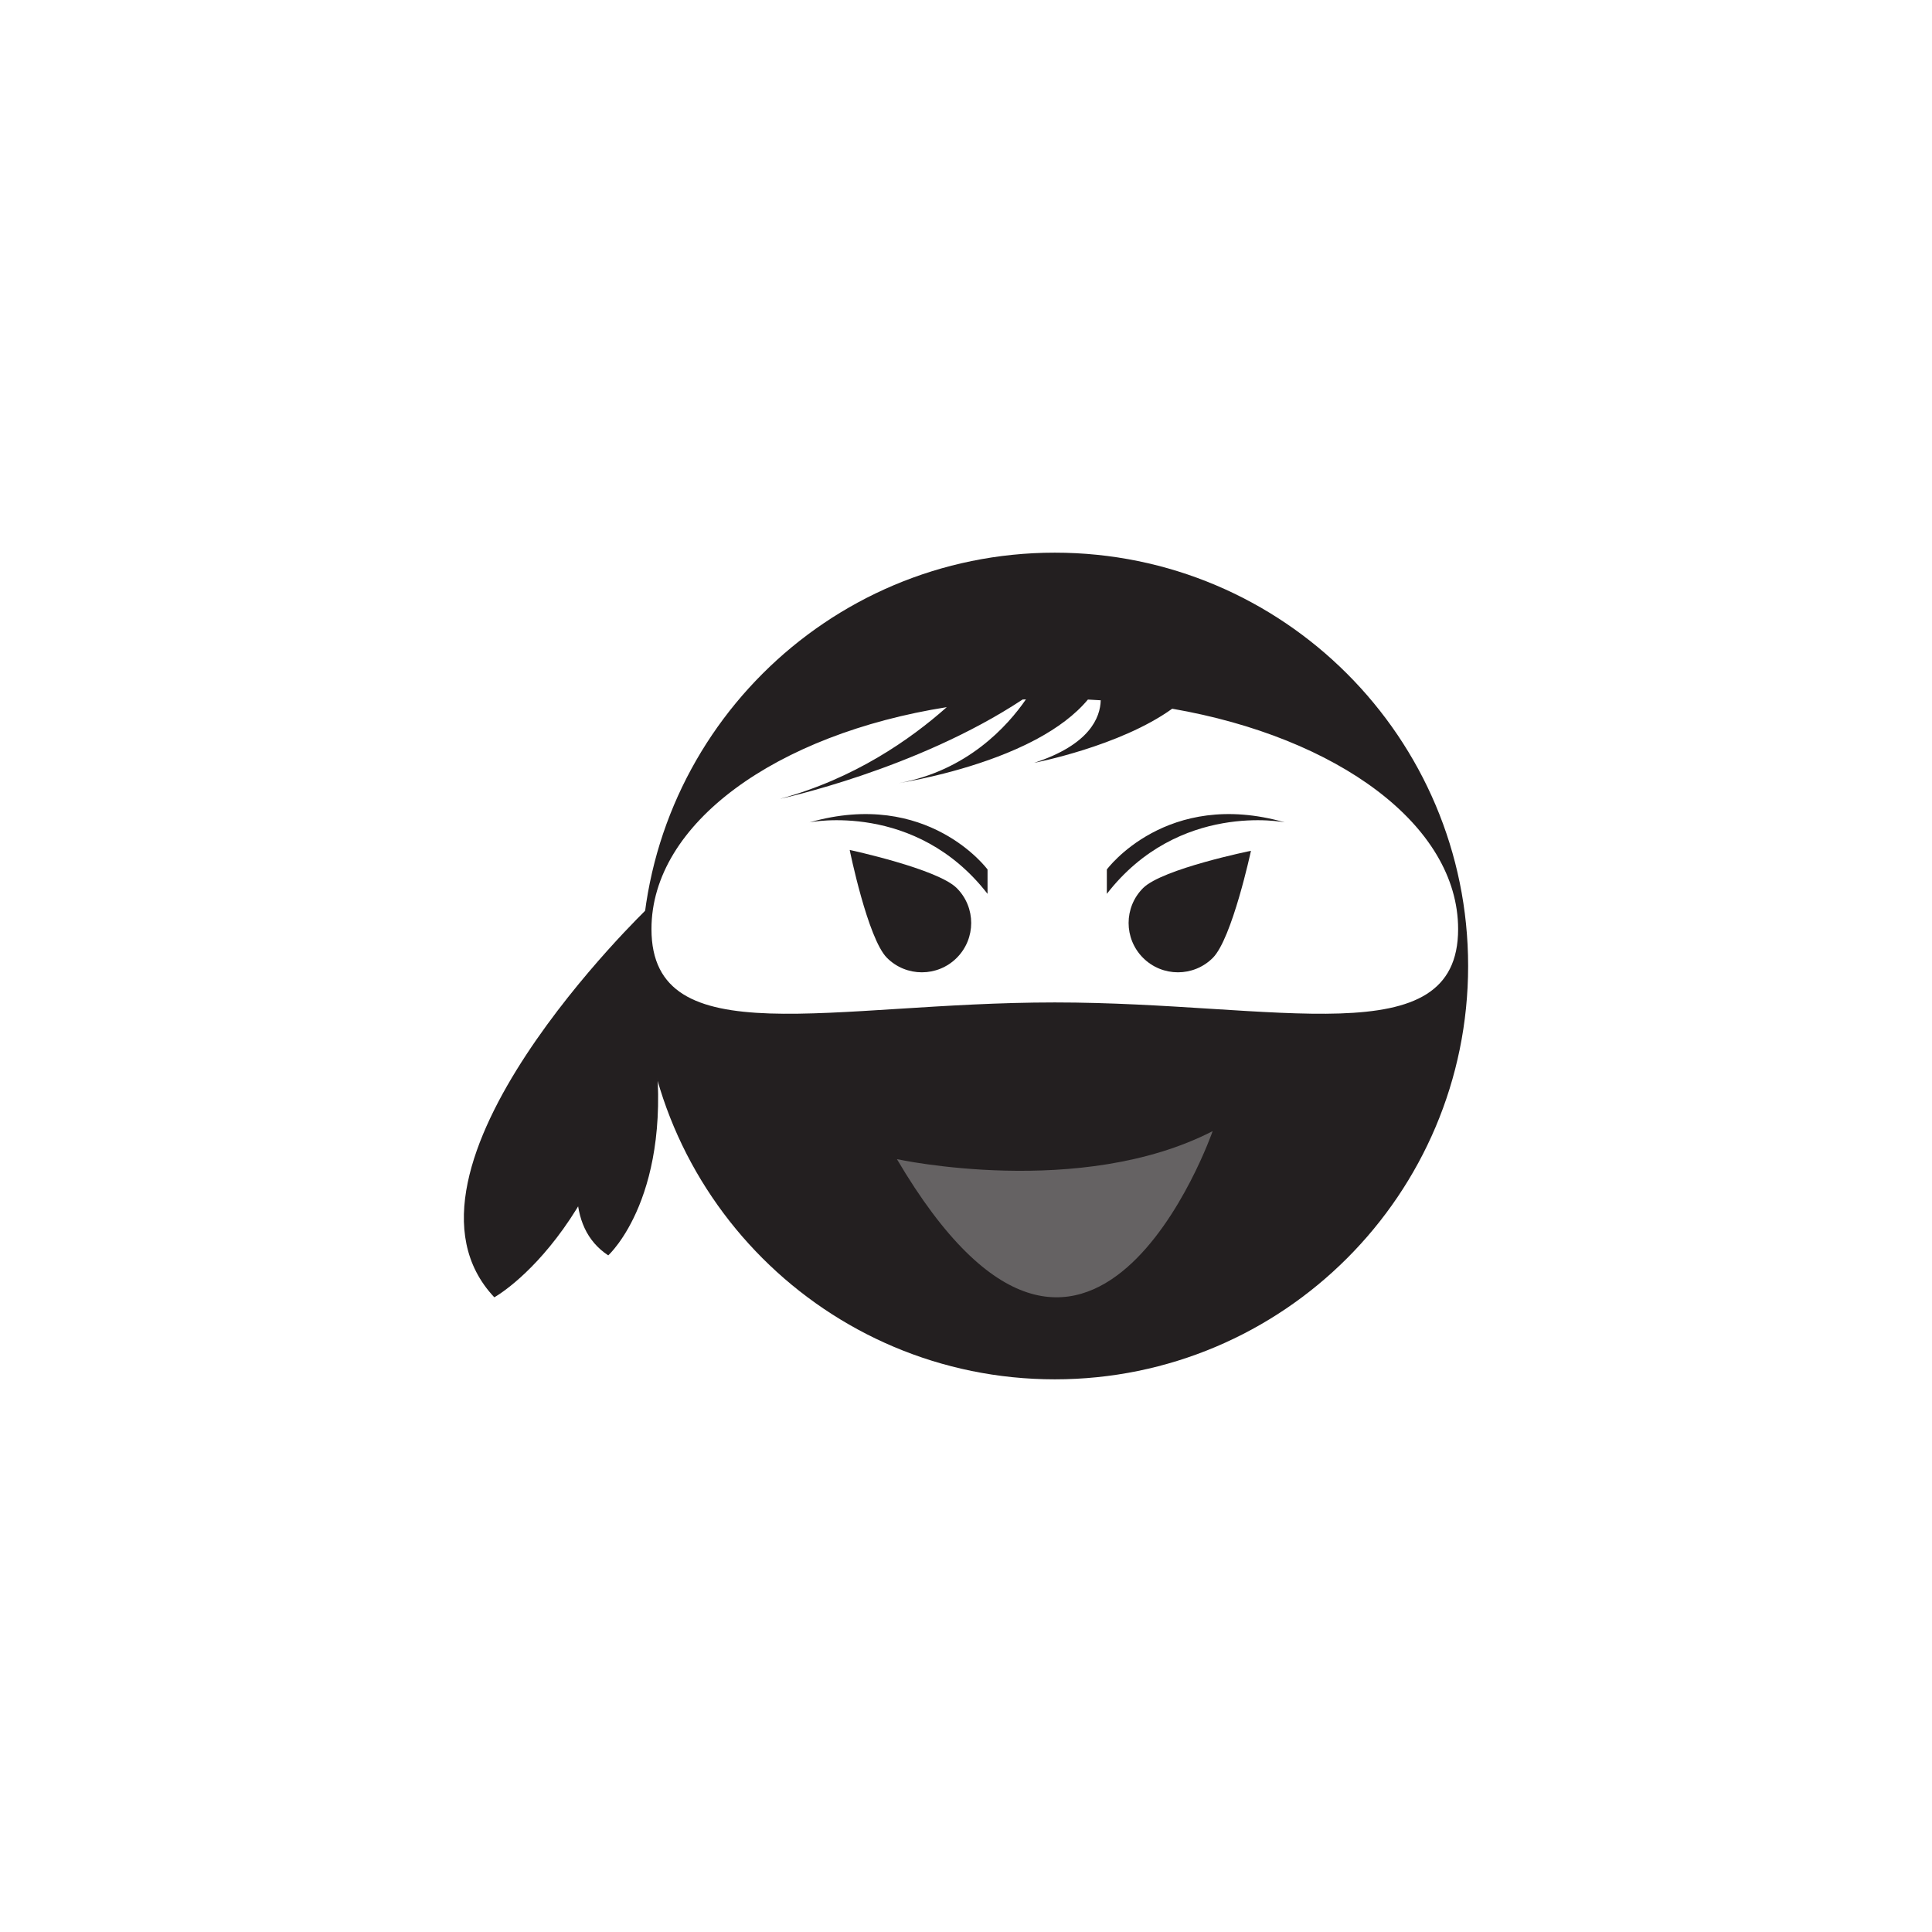
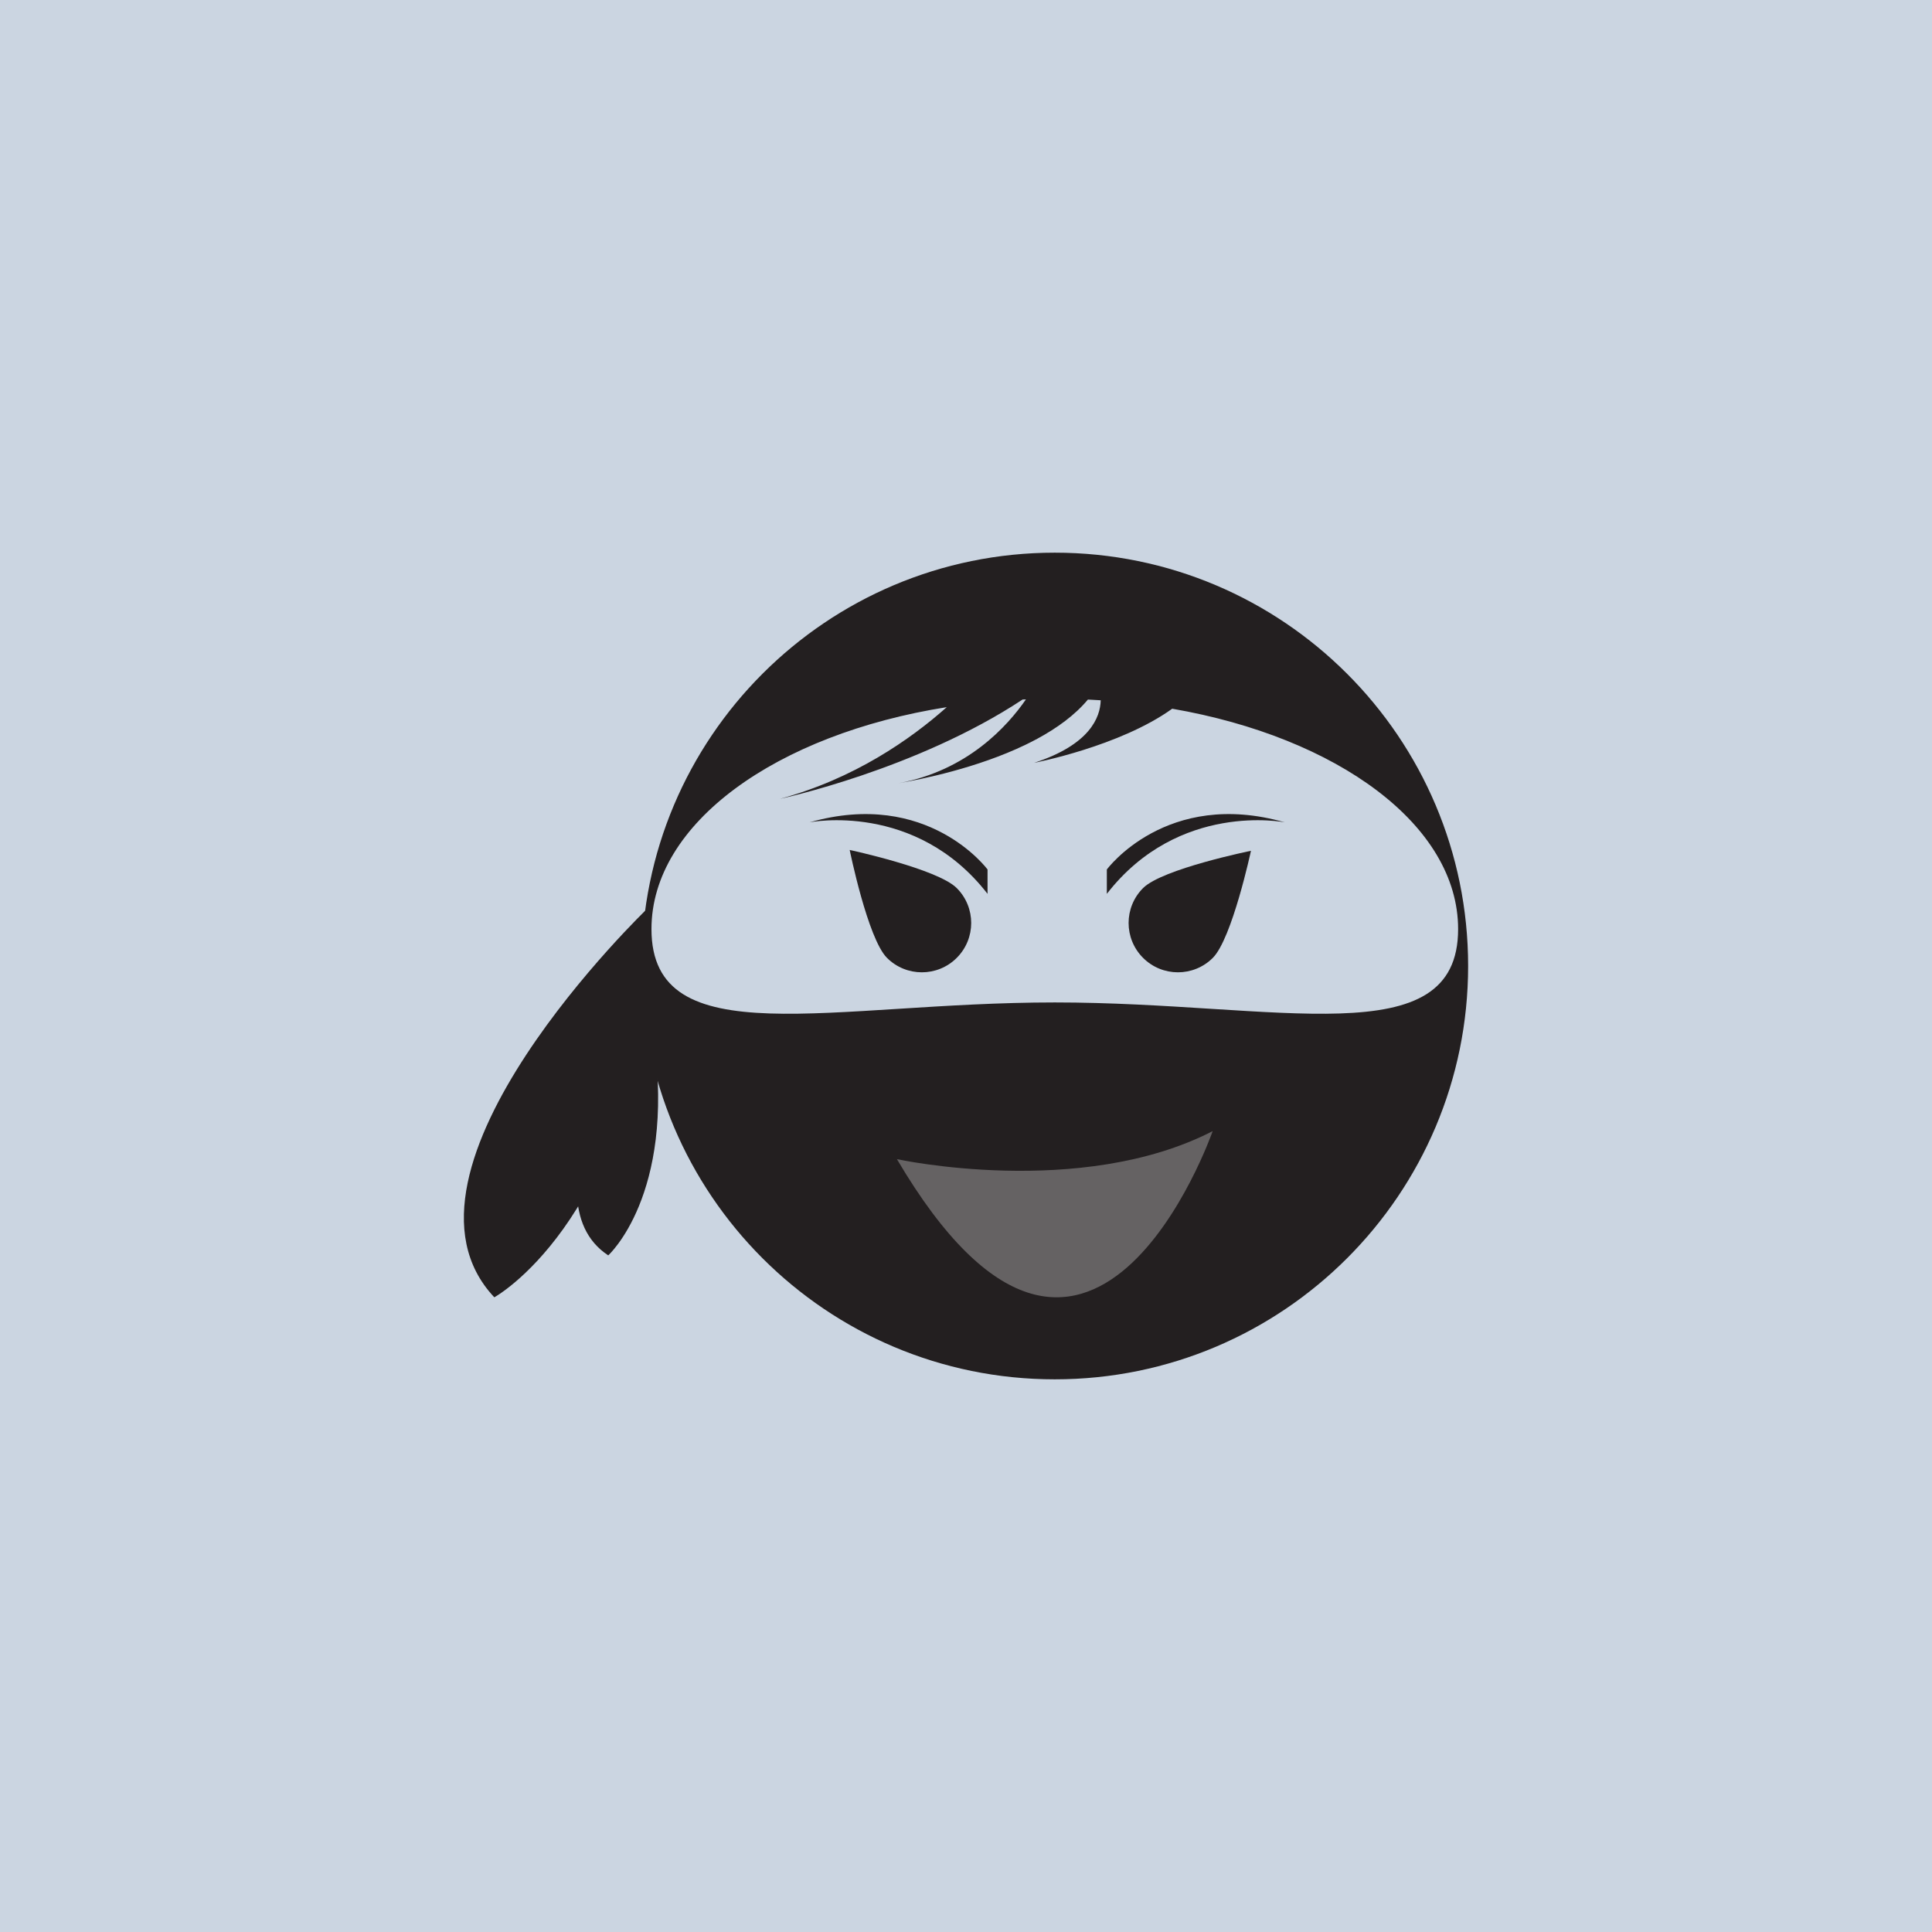
<svg xmlns="http://www.w3.org/2000/svg" version="1.1" id="svg2" width="2666.667" height="2666.667" viewBox="0 0 2666.667 2666.667">
-   <rect x="0" y="0" width="2666.667" height="2666.667" fill="#ffffff" />
+   <rect x="0" y="0" width="2666.667" height="2666.667" fill="#cbd5e1" />
  <defs id="defs6" />
  <g id="g8" transform="matrix(1.333333,0,0,-1.333333,0,2666.667)">
    <g id="g10" transform="scale(0.1)">
      <path d="m 11832.9,10806.6 c 199.4,199.4 1117,386 1117,386 0,0 -195.3,-908.9 -394.7,-1108.3 -199.5,-199.5 -522.9,-199.5 -722.3,0 -199.5,199.4 -199.5,522.8 0,722.3" style="fill:#231f20;fill-opacity:1;fill-rule:nonzero;stroke:none" id="path12" />
      <path d="m 9181.92,10084.3 c -199.46,199.4 -385.99,1117 -385.99,1117 0,0 908.84,-195.3 1108.3,-394.7 199.47,-199.5 199.47,-522.9 0,-722.3 -199.46,-199.5 -522.85,-199.5 -722.31,0" style="fill:#231f20;fill-opacity:1;fill-rule:nonzero;stroke:none" id="path14" />
      <path d="m 10919.2,9622.8 c -2305.91,0 -4175.22,-557.4 -4175.22,759.3 0,1095.5 1294.08,2018.3 3056.92,2297.5 -377.78,-335.7 -959.46,-741.1 -1726.79,-949.4 0,0 1410.9,301 2511.99,1028.5 11.4,0.5 22.8,0.9 34.3,1.4 -190.1,-276.1 -605.3,-737.2 -1318.34,-867.8 235.73,40.2 812.24,156.3 1312.84,397.3 41.2,19.9 81.9,40.6 121.9,62.2 205.5,111 391,245.3 525.2,406.4 44.4,-2.1 88.6,-4.6 132.6,-7.5 -4.3,-176.4 -112.1,-459.7 -689,-647.5 0,0 886.6,169.5 1429.1,560.2 1713,-297.1 2959.7,-1206 2959.7,-2281.3 0,-1316.7 -1869.3,-759.3 -4175.2,-759.3 z m 0,4656 c -2363.12,0 -4278.82,-1915.7 -4278.82,-4278.8 0,-2363.1 1915.7,-4278.8 4278.82,-4278.8 2363.1,0 4278.8,1915.7 4278.8,4278.8 0,2363.1 -1915.7,4278.8 -4278.8,4278.8" style="fill:#231f20;fill-opacity:1;fill-rule:nonzero;stroke:none" id="path16" />
      <path d="m 9302.06,11892.3 c -40.18,-6.8 -70.53,-11.5 -88.83,-14.2 30.09,4.2 59.74,8.9 88.83,14.2" style="fill:#231f20;fill-opacity:1;fill-rule:nonzero;stroke:none" id="path18" />
      <path d="m 9213.23,11878.1 c -6.75,-0.9 -13.4,-2 -20.19,-2.9 0,0 7,1 20.19,2.9" style="fill:#231f20;fill-opacity:1;fill-rule:nonzero;stroke:none" id="path20" />
      <path d="m 11458,10999.2 c 0,0 617,838 1841.9,488.1 0,0 -1095.9,221 -1841.9,-740.3 v 252.2" style="fill:#231f20;fill-opacity:1;fill-rule:nonzero;stroke:none" id="path22" />
      <path d="m 10223,10999.2 c 0,0 -617.02,838 -1841.92,488.1 0,0 1095.96,221 1841.92,-740.3 v 252.2" style="fill:#231f20;fill-opacity:1;fill-rule:nonzero;stroke:none" id="path24" />
      <path d="m 9284.98,8000.5 c 0,0 1900.32,-413.5 3268.42,290.1 0,0 -1278.3,-3669.1 -3268.42,-290.1" style="fill:#656263;fill-opacity:1;fill-rule:nonzero;stroke:none" id="path26" />
      <path d="m 6710.39,10603.1 c 0,0 -2836.59,-2714.6 -1593.28,-4032.7 0,0 1361.15,745.1 1626.87,3429.6 l -33.59,603.1" style="fill:#231f20;fill-opacity:1;fill-rule:nonzero;stroke:none" id="path28" />
      <path d="m 6668.17,9576.8 c 0,0 -1279.11,-1975.5 -371.71,-2572.4 0,0 690.88,622.8 474.7,2225.3 l -102.99,347.1" style="fill:#231f20;fill-opacity:1;fill-rule:nonzero;stroke:none" id="path30" />
    </g>
  </g>
</svg>
